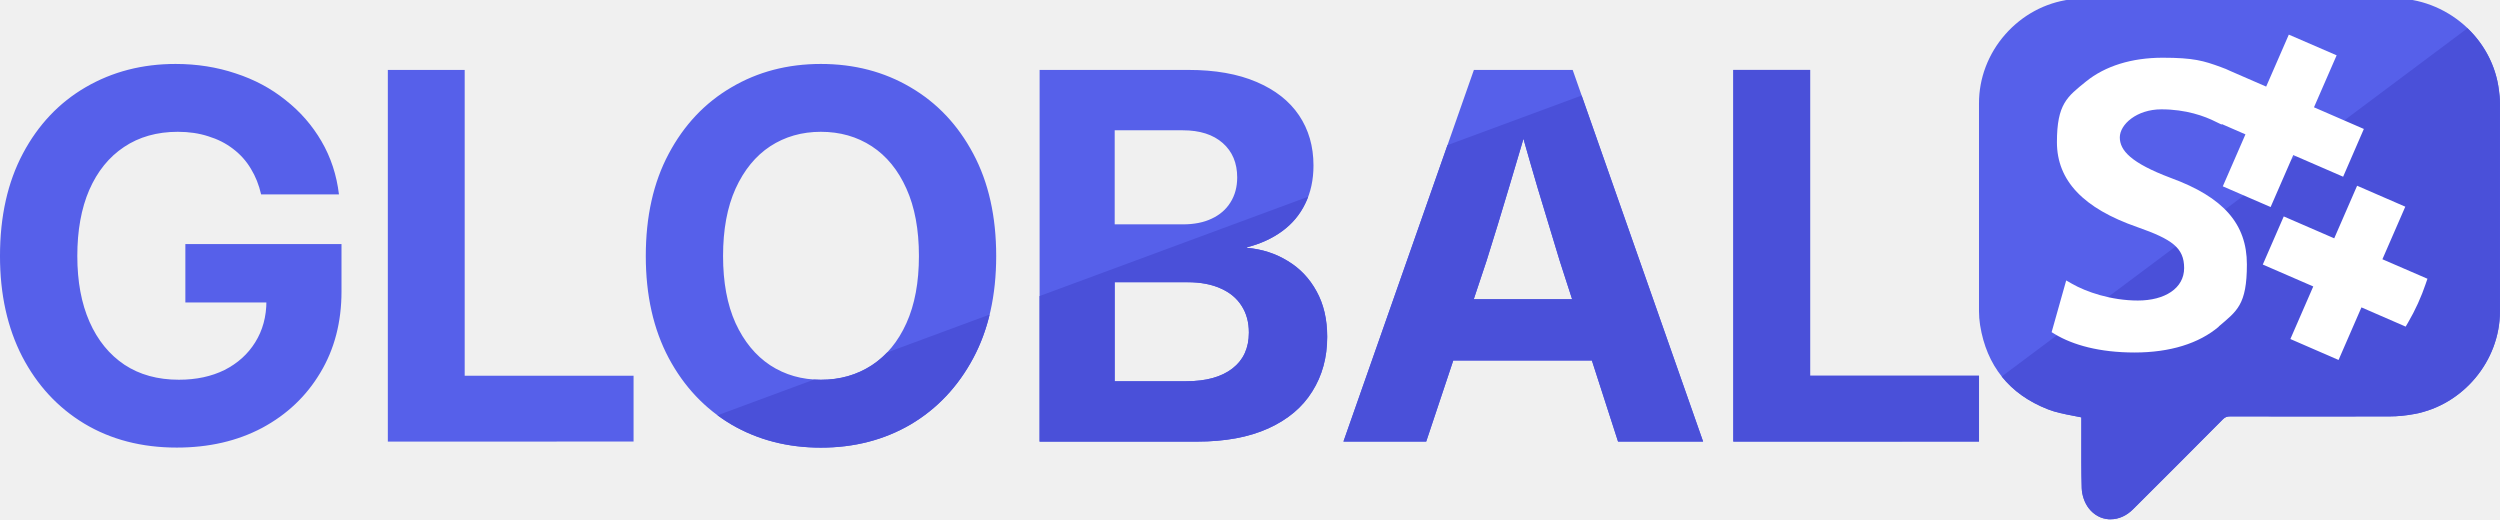
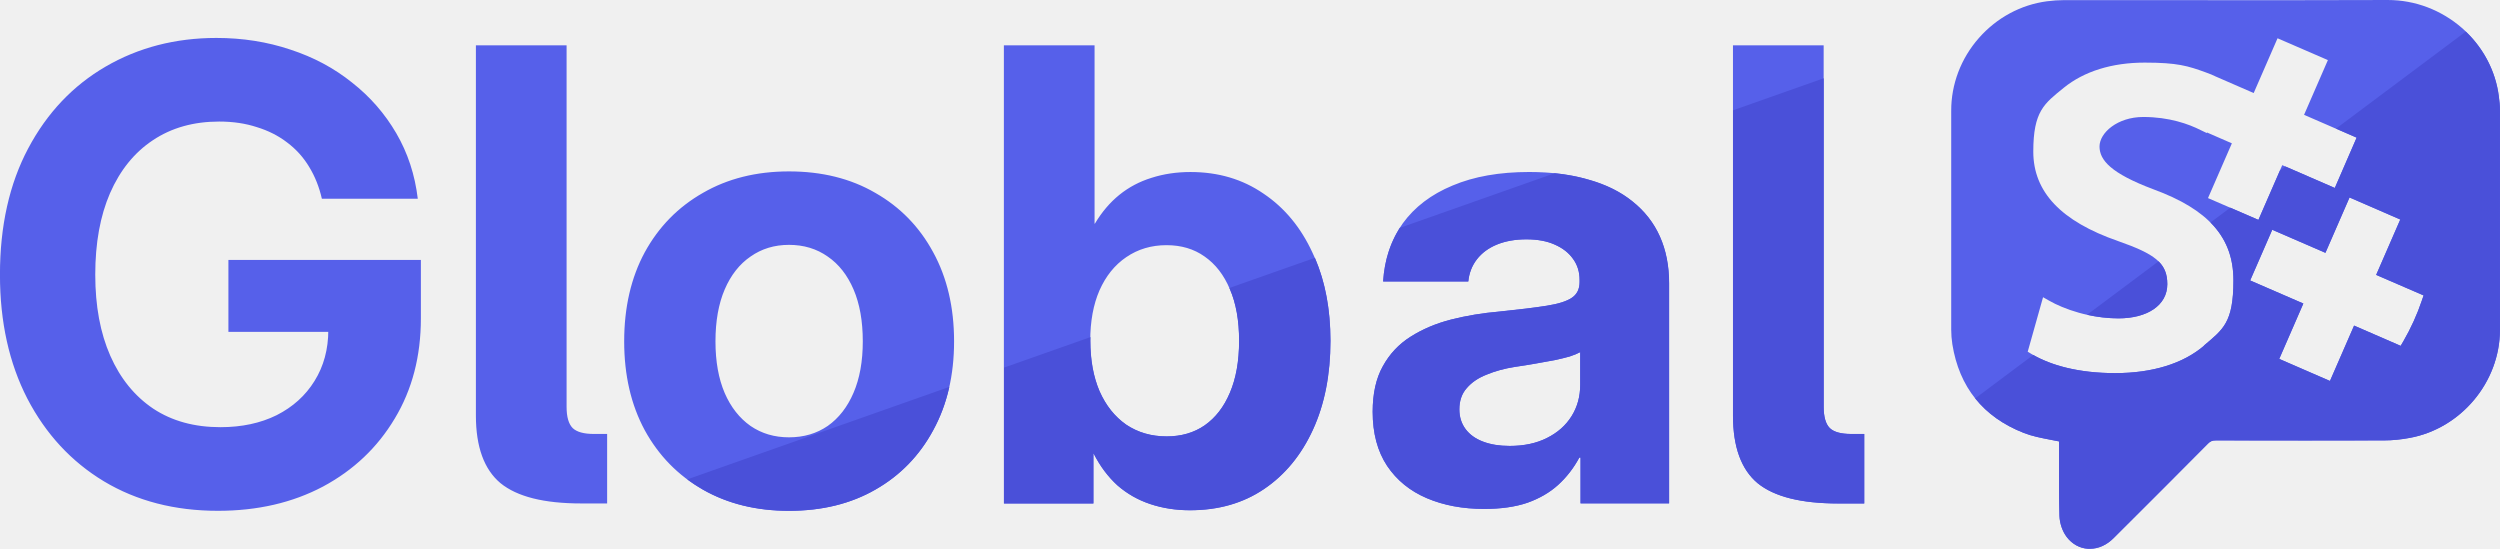
- <svg xmlns="http://www.w3.org/2000/svg" width="48.08mm" height="9.986mm" version="1.1" viewBox="0 0 48.08 9.986" xml:space="preserve">
-   <g transform="translate(-.71116 -.076121)" stroke-linecap="round" stroke-width="2.225">
-     <path d="m4.112 8.684q-1.012 0-1.78-0.461-0.763-0.461-1.194-1.29-0.427-0.83-0.427-1.933 0-1.142 0.441-1.972 0.441-0.83 1.209-1.276 0.768-0.446 1.727-0.446 0.614 0 1.156 0.182 0.542 0.177 0.959 0.513 0.422 0.331 0.691 0.792 0.269 0.461 0.336 1.022h-1.497q-0.062-0.273-0.197-0.494-0.134-0.225-0.345-0.384-0.206-0.158-0.475-0.24-0.264-0.086-0.585-0.086-0.6 0-1.036 0.293-0.432 0.288-0.667 0.825-0.23 0.532-0.23 1.271 0 0.734 0.235 1.266 0.235 0.532 0.672 0.825 0.437 0.288 1.046 0.288 0.499 0 0.878-0.187 0.379-0.192 0.59-0.532 0.216-0.345 0.216-0.796l0.35 0.029h-1.909v-1.123h3.003v0.911q0 0.887-0.408 1.564-0.403 0.676-1.118 1.06-0.715 0.379-1.641 0.379zm4.058-0.115v-7.148h1.478v5.881h3.248v1.266zm8.328 0.115q-0.959 0-1.722-0.446-0.763-0.451-1.204-1.276-0.441-0.83-0.441-1.962 0-1.142 0.441-1.967 0.441-0.83 1.204-1.276 0.763-0.451 1.722-0.451 0.964 0 1.727 0.451 0.763 0.446 1.204 1.276 0.441 0.825 0.441 1.967 0 1.137-0.441 1.962-0.441 0.825-1.204 1.276-0.763 0.446-1.727 0.446zm0-1.305q0.552 0 0.979-0.278 0.427-0.278 0.667-0.811 0.24-0.532 0.24-1.29 0-0.763-0.24-1.295-0.24-0.537-0.667-0.816-0.427-0.278-0.979-0.278-0.547 0-0.974 0.278-0.422 0.278-0.667 0.816-0.24 0.532-0.24 1.295 0 0.758 0.24 1.29 0.245 0.532 0.667 0.811 0.427 0.278 0.974 0.278zm4.207 1.19v-7.148h2.864q0.768 0 1.305 0.23 0.542 0.23 0.82 0.643 0.278 0.413 0.278 0.964 0 0.413-0.158 0.734-0.153 0.317-0.441 0.528-0.288 0.211-0.681 0.312v0.01q0.437 0.038 0.787 0.254 0.35 0.211 0.552 0.58 0.206 0.369 0.206 0.878 0 0.595-0.288 1.051-0.283 0.456-0.844 0.71-0.561 0.254-1.372 0.254zm1.444-1.161h1.377q0.571 0 0.887-0.245 0.317-0.245 0.317-0.691 0-0.297-0.139-0.513-0.139-0.221-0.403-0.336-0.264-0.12-0.638-0.12h-1.401zm0-3.017h1.31q0.326 0 0.556-0.11 0.235-0.11 0.36-0.312 0.13-0.206 0.13-0.48 0-0.417-0.278-0.662-0.278-0.245-0.768-0.245h-1.31zm4.399 4.178 2.509-7.148h1.9l2.509 7.148h-1.636l-1.123-3.478q-0.206-0.686-0.427-1.41-0.216-0.729-0.47-1.655h0.408q-0.264 0.926-0.485 1.655-0.216 0.724-0.432 1.41l-1.161 3.478zm1.593-1.559v-1.18h3.737v1.18zm5.905 1.559v-7.148h1.478v5.881h3.248v1.266z" fill="#5660ea" style="white-space:pre" aria-label="GLOBAL" />
-     <path d="m34.046 1.421v7.147h4.725v-1.266h-3.248v-5.881zm-2.917 0.492-2.58 0.954-2.001 5.701h1.592l0.52-1.559h2.666l0.503 1.559h1.636zm-1.119 0.833c0.094 0.335 0.184 0.646 0.27 0.935 0.147 0.483 0.289 0.953 0.427 1.41l0.239 0.739h-1.891l0.246-0.739c0.144-0.457 0.288-0.927 0.431-1.41 0.087-0.288 0.18-0.6 0.278-0.935zm-4.139 1.113-5.167 1.911v2.799h3.027c0.54 0 0.998-0.085 1.372-0.254 0.374-0.17 0.656-0.406 0.844-0.71 0.192-0.304 0.288-0.654 0.288-1.051 0-0.339-0.069-0.631-0.206-0.877-0.134-0.246-0.318-0.44-0.552-0.581-0.233-0.144-0.495-0.229-0.787-0.254v-0.009c0.262-0.067 0.489-0.171 0.681-0.312 0.192-0.141 0.339-0.317 0.441-0.528 0.021-0.043 0.041-0.088 0.058-0.134zm-3.723 1.645h1.401c0.249 0 0.462 0.04 0.638 0.12 0.176 0.077 0.31 0.188 0.403 0.335 0.093 0.144 0.139 0.315 0.139 0.514 0 0.297-0.105 0.527-0.316 0.69-0.211 0.163-0.507 0.245-0.888 0.245h-1.377zm-2.405 0.622-1.972 0.73c-1.7e-4 1.78e-4 -3.48e-4 3.4e-4 -5.17e-4 5.17e-4 -0.09 0.094-0.188 0.176-0.295 0.246-0.285 0.185-0.61 0.278-0.978 0.278-0.045 0-0.089-0.001-0.132-0.004l-1.856 0.687c0.085 0.063 0.174 0.122 0.266 0.176 0.508 0.297 1.083 0.446 1.722 0.446 0.643 0 1.218-0.149 1.727-0.446 0.508-0.301 0.91-0.726 1.204-1.276 0.137-0.256 0.242-0.536 0.315-0.837z" fill="#4a50d9" style="white-space:pre" />
+ <svg xmlns="http://www.w3.org/2000/svg" width="45.646mm" height="10.02mm" version="1.1" viewBox="0 0 45.646 10.02" xml:space="preserve">
+   <g transform="matrix(.087559 0 0 .087458 35.626 6.8433e-7)">
+     <path transform="matrix(.26458 0 0 .26458 -745.11 37.587)" d="m3160.1-142.06c-56 0.2-112.91 0.212-168.01 0.112h-87.487c-3.9 0-8.116 0.293-12.916 0.893-20.5 2.7-39.503 12.898-53.603 28.898-14.2 16.1-21.983 36.595-21.883 57.595v172.61c0 3.8 0.292 7.601 0.892 11.501 5.4 33.9 24.402 57.49 56.302 69.99 6.6 2.6 13.501 3.915 20.701 5.315 2.3 0.5 4.694 0.885 7.093 1.385v17.196c0 13.6-0.088 27.805 0.312 41.605 0.2 5.9 2.4 12.305 5.8 16.705 4.2 5.5 10.185 8.801 16.685 9.201h1.517c6.7 0 13.181-2.908 18.581-8.308 26.5-26.4 50.904-50.902 74.504-74.702 1.9-1.9 3.501-2.501 6.201-2.501 51.1 0.1 93.202 0.1 132.5 0 6.7 0 13.511-0.688 20.411-1.988 40.4-7.5 70.88-44.109 70.98-85.109v-173.59c0-3.6-0.392-7.009-0.892-10.809-2.6-20.6-12.899-39.788-28.999-53.888-16.3-14.2-36.999-22.109-58.399-22.109zm-86.706 30.193 39.684 17.218-18.782 43.191 41.401 18-17.198 39.707-41.401-18-18.804 43.191-39.706-17.196 18.804-43.213-19.697-8.598v0.514c-0.1 0-4.796-2.3-4.796-2.3-9.4-4.8-24.905-10.407-45.305-10.407s-34.508 12.493-34.508 23.293 9.094 21.2 42.294 33.7c43.7 16 63.217 38.21 63.217 71.91 0 33.7-8.3 38.71-23.4 51.61h0.201c-16.5 14.1-40.698 21.595-69.998 21.595s-51.317-6.308-66.117-15.208l-2.788-1.697 12.09-42.99 4.707 2.68c11.8 6.8 32.508 14.002 54.808 14.002s38.39-10.1 38.39-27-10.091-23.89-38.791-33.99c-44.9-15.6-66.808-38.693-66.808-70.593 0-31.9 8.591-37.804 24.091-50.404 15.9-12.9 37.908-19.809 63.708-19.809s34.093 2.605 48.093 7.705c1.2 0.4 2.404 0.896 3.904 1.496h0.112l3.502 1.608 30.292 13.198zm56.704 125.62 39.996 17.397-19.005 43.705 37.408 16.191-1.316 3.707v0.089c-3.8 11.3-8.789 22.305-14.789 32.605l-2.008 3.394-1.985-0.893-34.709-15.097-19.005 43.682-39.996-17.397 19.005-43.705-41.914-18.201 17.399-39.997 41.914 18.201z" fill="#5660ea" />
+     <path d="m107.3 6.594-27.066 20.261 4.314 1.879-4.55 10.506-10.317-4.485-1.127 0.839-4.485 10.311-5.878-2.547-4.12 3.084c3.258 3.277 4.786 7.23 4.786 12.083 0 8.916-2.196 10.242-6.191 13.655h0.053c-4.366 3.731-10.768 5.714-18.52 5.714-7.49 0-13.178-1.558-17.086-3.788l-12.111 9.064c2.496 3.13 5.881 5.542 10.134 7.209 1.746 0.688 3.572 1.036 5.477 1.406 0.609 0.132 1.242 0.234 1.877 0.366v4.556c0 3.598-0.023 7.351 0.083 11.002 0.053 1.561 0.635 3.256 1.534 4.42 1.111 1.455 2.695 2.329 4.415 2.434h0.395c1.773 0 3.494-0.769 4.922-2.198 7.011-6.985 13.468-13.462 19.712-19.759 0.503-0.503 0.926-0.662 1.641-0.662 13.52 0.026 24.659 0.026 35.057 0 1.773 0 3.569-0.188 5.394-0.532 10.689-1.984 18.759-11.67 18.786-22.518v-45.928c0-0.952-0.104-1.854-0.236-2.86-0.644-5.102-3.092-9.864-6.893-13.513zm-24.233 34.631 10.582 4.603-5.028 11.563 9.898 4.284-0.348 0.981v0.024c-1.005 2.99-2.325 5.902-3.913 8.627l-0.531 0.898-0.525-0.236-9.183-3.994-5.028 11.557-10.582-4.603 5.028-11.563-11.09-4.816 4.604-10.583 11.09 4.816zm-39.832 13.33-14.914 11.162c2.056 0.459 4.294 0.745 6.592 0.745 5.9 0 10.157-2.672 10.157-7.144 0-2.016-0.543-3.496-1.835-4.762z" fill="#4a50d9" stroke-width=".265" />
  </g>
-   <g transform="matrix(.087559 0 0 .087458 38.06 -.033073)">
-     <path transform="matrix(.26458 0 0 .26458 -745.11 37.587)" d="m3160.1-142.06c-56 0.2-112.9 0.2-168 0.1h-87.5c-3.9 0-8.1 0.3-12.9 0.9-20.5 2.7-39.5 12.9-53.6 28.9-14.2 16.1-22 36.6-21.9 57.6v172.6c0 3.8 0.3 7.6 0.9 11.5 5.4 33.9 24.401 57.5 56.301 70 6.6 2.6 13.499 3.901 20.699 5.301 2.3 0.5 4.7 0.9 7.1 1.4v17.199c0 13.6-0.099 27.8 0.301 41.6 0.2 5.9 2.401 12.301 5.801 16.701 4.2 5.5 10.199 8.799 16.699 9.199h1.5c6.7 0 13.2-2.901 18.6-8.301 26.5-26.4 50.9-50.899 74.5-74.699 1.9-1.9 3.501-2.5 6.201-2.5 51.1 0.1 93.2 0.1 132.5 0 6.7 0 13.498-0.7 20.398-2 40.4-7.5 70.9-44.1 71-85.1v-173.6c0-3.6-0.398-7.001-0.898-10.801-2.6-20.6-12.9-39.8-29-53.9-16.3-14.2-37-22.1-58.4-22.1z" fill="#5660ea" />
-     <path transform="matrix(.26458 0 0 .26458 -745.11 37.587)" d="m3221.7-117.13-386.64 289.42c9.434 11.831 22.222 20.954 38.295 27.252 6.6 2.6 13.499 3.901 20.699 5.301 2.3 0.5 4.7 0.9 7.1 1.4v17.199c0 13.6-0.099 27.8 0.301 41.6 0.2 5.9 2.401 12.301 5.801 16.701 4.2 5.5 10.199 8.799 16.699 9.199h1.5c6.7 0 13.2-2.901 18.6-8.301 26.5-26.4 50.9-50.899 74.5-74.699 1.9-1.9 3.501-2.5 6.201-2.5 51.1 0.1 93.2 0.1 132.5 0 6.7 0 13.498-0.7 20.398-2 40.4-7.5 70.9-44.1 71-85.1v-173.6c0-3.6-0.399-7.001-0.898-10.801-2.434-19.282-11.683-37.28-26.051-51.074z" fill="#4a50d9" />
-     <path transform="matrix(.26458 0 0 .26458 -745.11 37.587)" d="m3073.4-111.86-18.801 43.201-30.301-13.201-3.5-1.6h-0.1c-1.5-0.6-2.7-1.1-3.9-1.5-14-5.1-22.3-7.699-48.1-7.699s-47.799 6.899-63.699 19.799c-15.5 12.6-24.1 18.5-24.1 50.4s21.899 55 66.799 70.6c28.7 10.1 38.801 17.1 38.801 34 0 16.9-16.1 27-38.4 27s-43.001-7.2-54.801-14l-4.699-2.699-12.1 43 2.799 1.699c14.8 8.9 36.802 15.201 66.102 15.201s53.5-7.502 70-21.602h-0.201c15.1-12.9 23.4-17.9 23.4-51.6s-19.499-55.9-63.199-71.9c-33.2-12.5-42.301-22.899-42.301-33.699s14.1-23.301 34.5-23.301 35.901 5.6 45.301 10.4c0 0 4.699 2.301 4.799 2.301v-0.5l19.701 8.6-18.801 43.199 39.699 17.201 18.801-43.201 41.4 18 17.199-39.699-41.4-18 18.801-43.199zm56.699 125.6-19 43.701-41.9-18.201-17.4 40 41.9 18.201-19 43.699 40 17.4 19-43.699 34.701 15.1 2 0.9 2-3.4c6-10.3 10.999-21.3 14.799-32.6v-0.102l1.301-3.699-37.4-16.199 19-43.701z" fill="#fff" />
-   </g>
+   <path transform="matrix(.43113 0 0 .43113 32.7 6.2466)" d="m-66.617 7.144q-2.747 0-4.831-1.25-2.07-1.25-3.242-3.503-1.159-2.253-1.159-5.247 0-3.099 1.198-5.352 1.198-2.253 3.281-3.463t4.688-1.211q1.667 0 3.138 0.495 1.471 0.482 2.604 1.393 1.146 0.898 1.875 2.148 0.729 1.25 0.911 2.773h-4.062q-0.169-0.742-0.534-1.341-0.365-0.612-0.938-1.042-0.56-0.43-1.289-0.651-0.716-0.234-1.589-0.234-1.628 0-2.812 0.794-1.172 0.781-1.81 2.24-0.625 1.445-0.625 3.45 0 1.992 0.638 3.438 0.638 1.445 1.823 2.24 1.185 0.781 2.838 0.781 1.354 0 2.383-0.508 1.029-0.521 1.602-1.445 0.586-0.938 0.586-2.162l0.951 0.078h-5.182v-3.047h8.151v2.474q0 2.409-1.107 4.245-1.094 1.836-3.034 2.878-1.94 1.029-4.453 1.029zm15.378-0.312q-2.357 0-3.412-0.859-1.042-0.872-1.042-2.865v-15.677h3.841v15.313q0 0.638 0.26 0.898 0.26 0.247 0.898 0.247 0.13 0 0.286 0 0.156 0 0.273 0v2.943q-0.273 0-0.56 0-0.273 0-0.547 0zm8.805 0.312q-2.07 0-3.646-0.898-1.575-0.898-2.461-2.513-0.872-1.615-0.872-3.763 0-2.162 0.872-3.776 0.885-1.615 2.461-2.513 1.575-0.911 3.646-0.911 2.096 0 3.659 0.911 1.575 0.898 2.448 2.513 0.885 1.615 0.885 3.776 0 2.148-0.885 3.763-0.872 1.615-2.448 2.513-1.562 0.898-3.659 0.898zm0-3.112q0.938 0 1.641-0.482 0.703-0.495 1.094-1.406 0.391-0.911 0.391-2.175 0-1.289-0.391-2.2-0.391-0.911-1.094-1.393-0.703-0.495-1.641-0.495-0.924 0-1.628 0.495-0.703 0.482-1.094 1.393-0.391 0.911-0.391 2.2 0 1.276 0.391 2.188 0.391 0.898 1.094 1.393 0.703 0.482 1.628 0.482zm16.979 3.086q-0.898 0-1.68-0.26t-1.393-0.794q-0.599-0.547-1.003-1.341h-0.013v2.109h-3.789v-19.401h3.841v7.552h0.013q0.443-0.742 1.042-1.224t1.354-0.716q0.768-0.247 1.654-0.247 1.758 0 3.086 0.911 1.341 0.898 2.083 2.513 0.755 1.602 0.755 3.724 0 2.148-0.742 3.763-0.742 1.615-2.07 2.513-1.328 0.898-3.138 0.898zm-0.99-3.125q0.938 0 1.615-0.469 0.69-0.482 1.068-1.38 0.391-0.911 0.391-2.2t-0.391-2.188q-0.378-0.898-1.068-1.38-0.677-0.482-1.615-0.482-0.964 0-1.706 0.508-0.729 0.495-1.133 1.406-0.391 0.898-0.391 2.135 0 1.224 0.391 2.135 0.404 0.911 1.133 1.419 0.742 0.495 1.706 0.495zm13.456 3.073q-1.367 0-2.435-0.456-1.068-0.456-1.68-1.367-0.612-0.924-0.612-2.292 0-1.159 0.43-1.927 0.43-0.781 1.172-1.25 0.755-0.482 1.719-0.729 0.977-0.247 2.044-0.339 1.263-0.13 2.005-0.247 0.742-0.117 1.068-0.339 0.326-0.221 0.326-0.664v-0.091q0-0.508-0.273-0.885-0.273-0.391-0.781-0.612-0.495-0.221-1.198-0.221t-1.25 0.221q-0.534 0.221-0.846 0.625-0.312 0.404-0.365 0.938h-3.607q0.091-1.419 0.833-2.461 0.755-1.042 2.109-1.602 1.354-0.573 3.242-0.573 1.406 0 2.513 0.326 1.107 0.312 1.862 0.924 0.768 0.612 1.159 1.484 0.391 0.872 0.391 1.979v9.323h-3.75v-1.94h-0.052q-0.365 0.677-0.898 1.159-0.534 0.482-1.302 0.755-0.768 0.26-1.823 0.26zm1.068-2.669q0.924 0 1.589-0.339 0.677-0.339 1.042-0.924 0.365-0.586 0.365-1.328v-1.38q-0.169 0.091-0.443 0.182-0.273 0.078-0.638 0.156-0.365 0.065-0.794 0.143-0.43 0.078-0.885 0.143-0.664 0.104-1.198 0.326-0.534 0.208-0.846 0.573-0.312 0.352-0.312 0.898 0 0.482 0.26 0.833 0.26 0.352 0.742 0.534 0.482 0.182 1.12 0.182zm13.919 2.435q-2.357 0-3.412-0.859-1.042-0.872-1.042-2.865v-15.677h3.841v15.313q0 0.638 0.26 0.898 0.26 0.247 0.898 0.247 0.13 0 0.286 0t0.273 0v2.943q-0.273 0-0.56 0-0.273 0-0.547 0z" fill="#5660ea" stroke-linecap="round" stroke-width="6.04" style="white-space:pre" aria-label="Global" />
+   <path d="m33.298 1.429-1.656 0.585v5.573c0 0.573 0.15 0.984 0.449 1.235 0.303 0.247 0.794 0.371 1.471 0.371h0.477v-1.269h-0.241c-0.183 0-0.313-0.036-0.388-0.107-0.075-0.075-0.112-0.204-0.112-0.387zm-4.913 1.734-2.828 0.998c-8.1e-5 1.28e-4 8.1e-5 3.89e-4 0 5.16e-4 -0.178 0.281-0.28 0.607-0.303 0.977h1.555c0.015-0.153 0.067-0.288 0.157-0.404 0.09-0.116 0.212-0.206 0.365-0.269 0.157-0.064 0.336-0.096 0.538-0.096 0.202 0 0.375 0.032 0.517 0.096 0.146 0.064 0.258 0.151 0.337 0.264 0.079 0.109 0.118 0.236 0.118 0.382v0.039c0 0.127-0.047 0.223-0.141 0.286-0.094 0.064-0.247 0.113-0.46 0.146-0.213 0.034-0.502 0.069-0.865 0.106-0.307 0.026-0.6 0.075-0.881 0.146-0.277 0.071-0.524 0.176-0.741 0.314-0.213 0.135-0.382 0.314-0.505 0.539-0.123 0.221-0.185 0.497-0.185 0.83 0 0.393 0.088 0.722 0.264 0.988 0.176 0.262 0.418 0.459 0.725 0.59 0.307 0.131 0.657 0.196 1.05 0.196 0.303 0 0.565-0.037 0.786-0.112 0.221-0.079 0.408-0.187 0.561-0.326s0.283-0.305 0.388-0.5h0.022v0.837h1.617v-4.019c0-0.318-0.056-0.603-0.168-0.854-0.112-0.251-0.279-0.464-0.5-0.64-0.217-0.176-0.484-0.309-0.803-0.398-0.191-0.056-0.397-0.095-0.619-0.118zm-4.378 1.545-1.56 0.55c3e-3 0.007 0.006 0.014 0.009 0.021 0.112 0.258 0.168 0.573 0.168 0.943 0 0.37-0.056 0.687-0.168 0.949-0.109 0.258-0.262 0.456-0.46 0.595-0.195 0.135-0.427 0.202-0.696 0.202-0.277 0-0.522-0.071-0.735-0.213-0.21-0.146-0.372-0.35-0.488-0.612-0.112-0.262-0.168-0.569-0.168-0.921 0-0.023 5.76e-4 -0.045 1e-3 -0.067l-1.578 0.557v2.481h1.633v-0.909h0.006c0.116 0.228 0.26 0.421 0.432 0.578 0.176 0.153 0.376 0.267 0.601 0.342 0.225 0.075 0.466 0.113 0.724 0.113 0.52 0 0.971-0.129 1.353-0.388 0.382-0.258 0.679-0.619 0.892-1.083 0.213-0.464 0.32-1.005 0.32-1.623 0-0.57-0.095-1.075-0.284-1.514zm4.845 1.722v0.595c0 0.213-0.052 0.405-0.157 0.573-0.105 0.168-0.254 0.301-0.449 0.398-0.191 0.097-0.419 0.146-0.685 0.146-0.183 0-0.344-0.026-0.483-0.079-0.138-0.052-0.245-0.129-0.32-0.23-0.075-0.101-0.113-0.221-0.113-0.359 0-0.157 0.045-0.287 0.135-0.388 0.09-0.105 0.211-0.187 0.365-0.247 0.153-0.064 0.325-0.111 0.516-0.141 0.131-0.019 0.258-0.039 0.382-0.061 0.123-0.022 0.238-0.043 0.343-0.062 0.105-0.022 0.196-0.045 0.275-0.067 0.079-0.026 0.142-0.052 0.191-0.079zm-11.518 0.634-4.786 1.689c0.091 0.067 0.186 0.129 0.286 0.187 0.453 0.258 0.976 0.387 1.571 0.387 0.603 0 1.129-0.129 1.578-0.387 0.453-0.258 0.804-0.62 1.055-1.084 0.133-0.243 0.232-0.507 0.295-0.792z" fill="#4a50d9" stroke-linecap="round" stroke-width="2.604" style="shape-inside:url(#rect5-1);white-space:pre" />
</svg>
